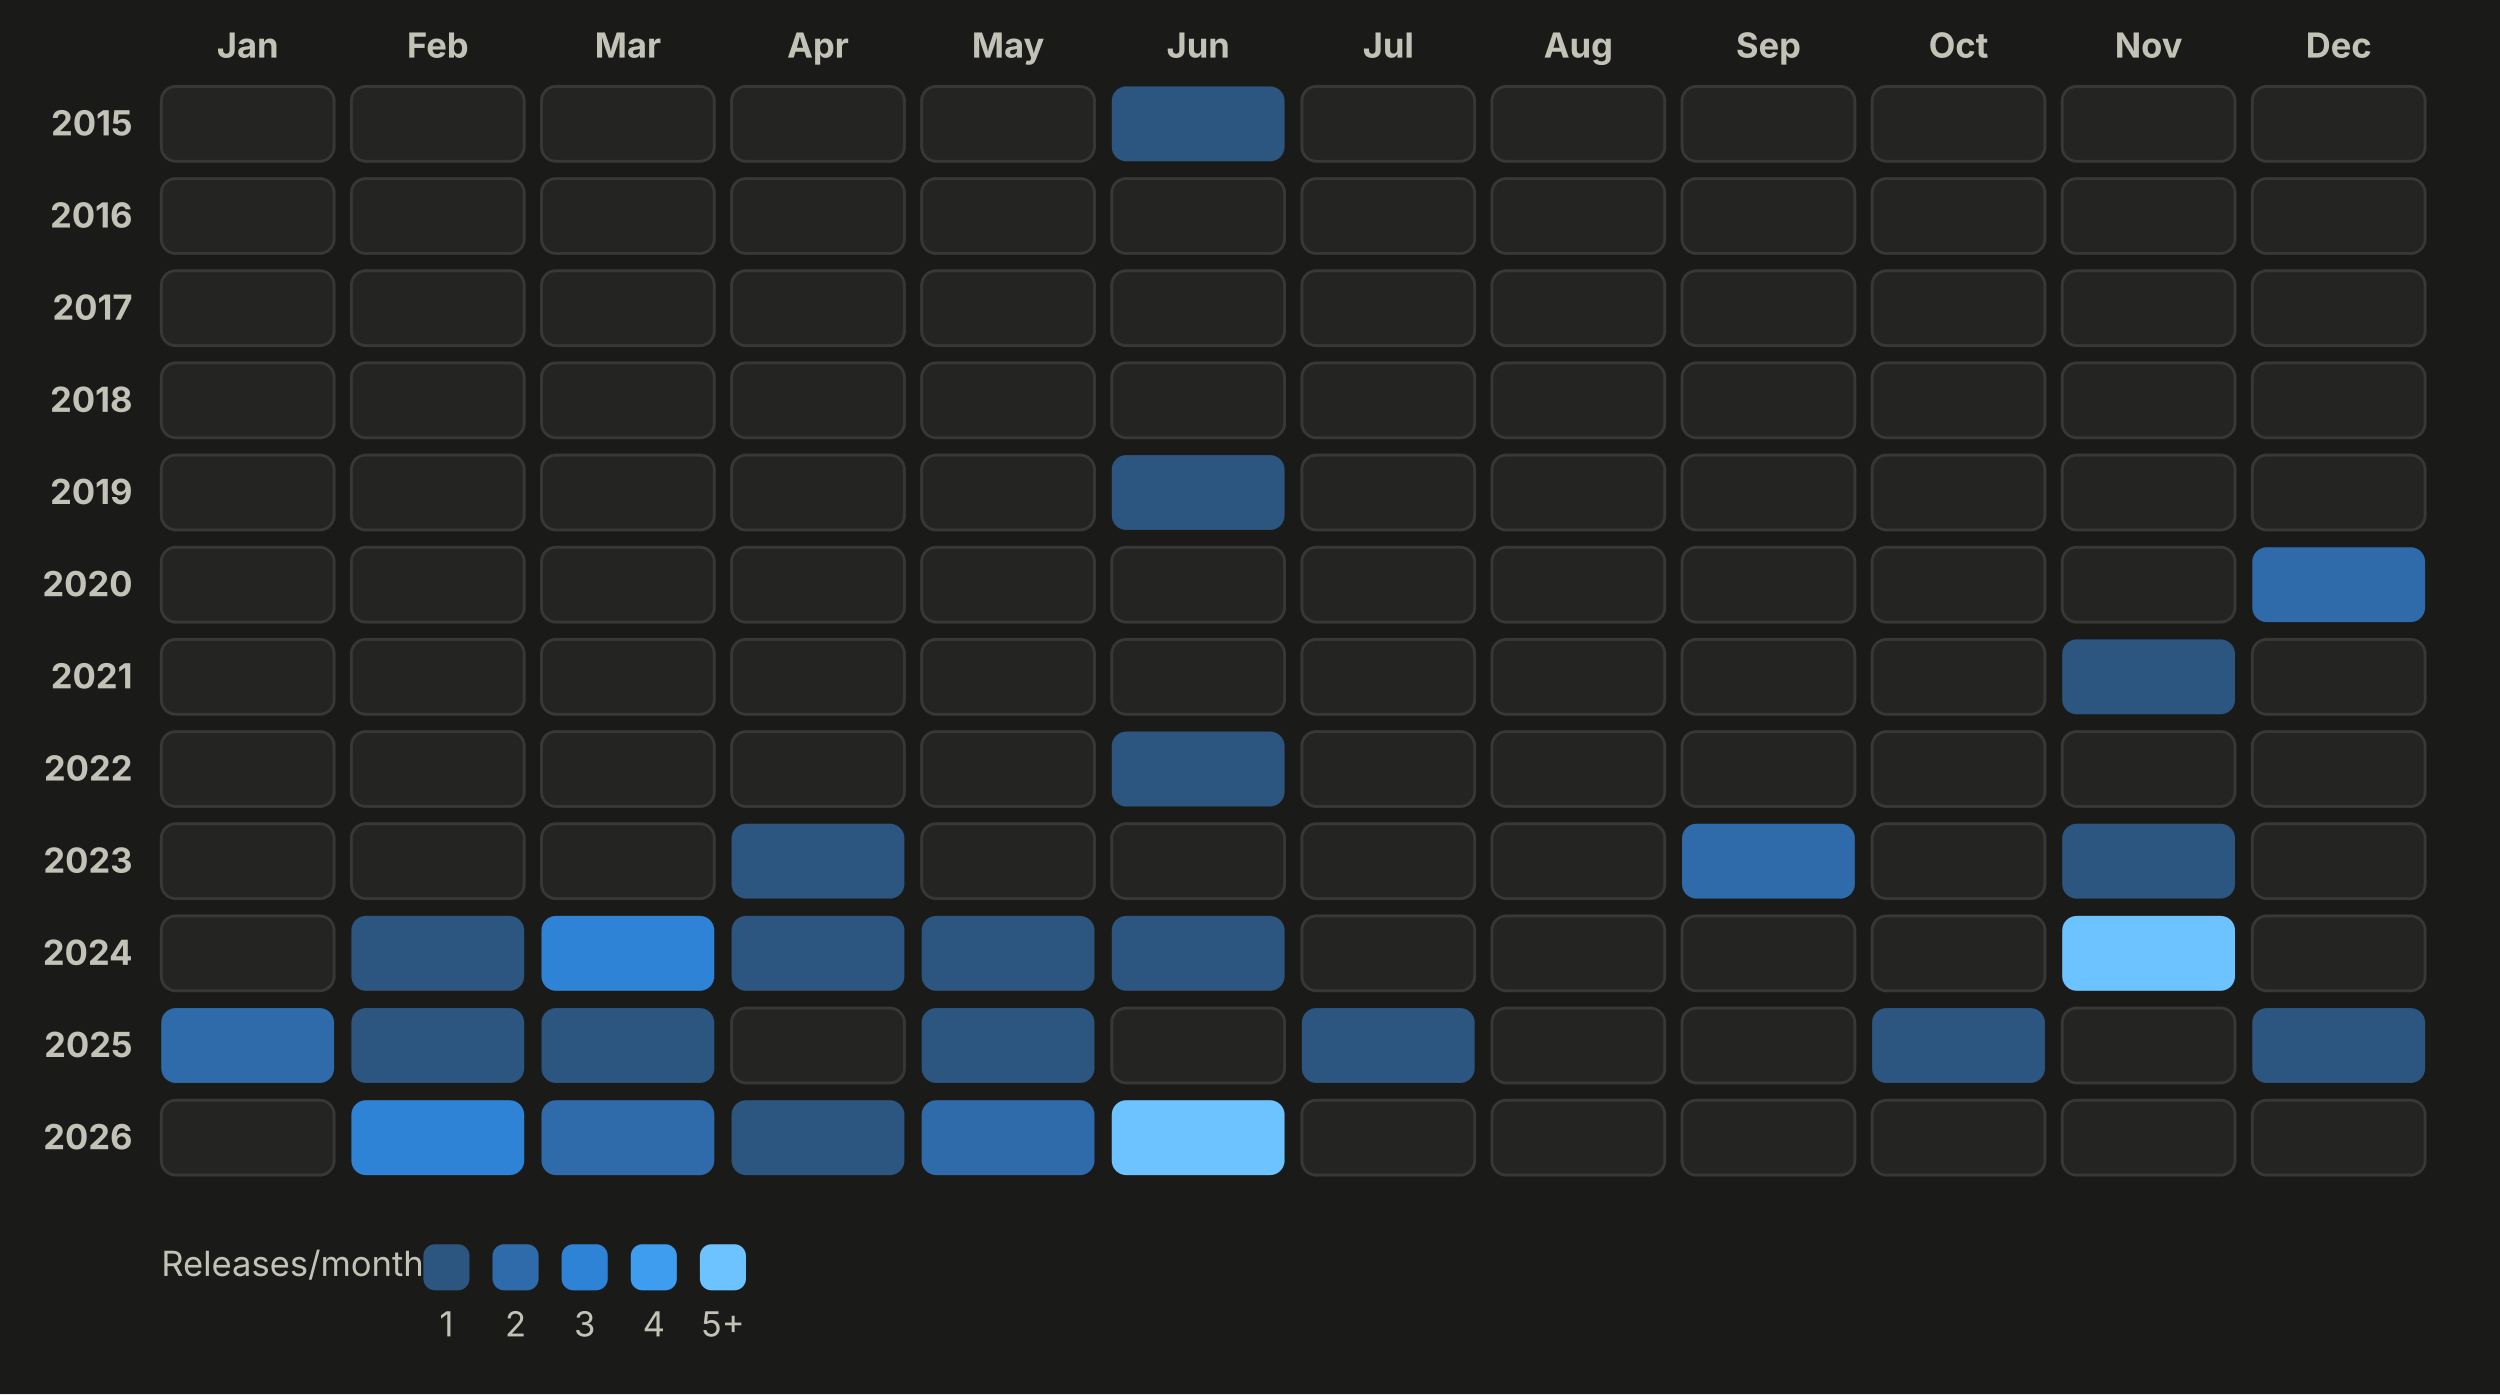
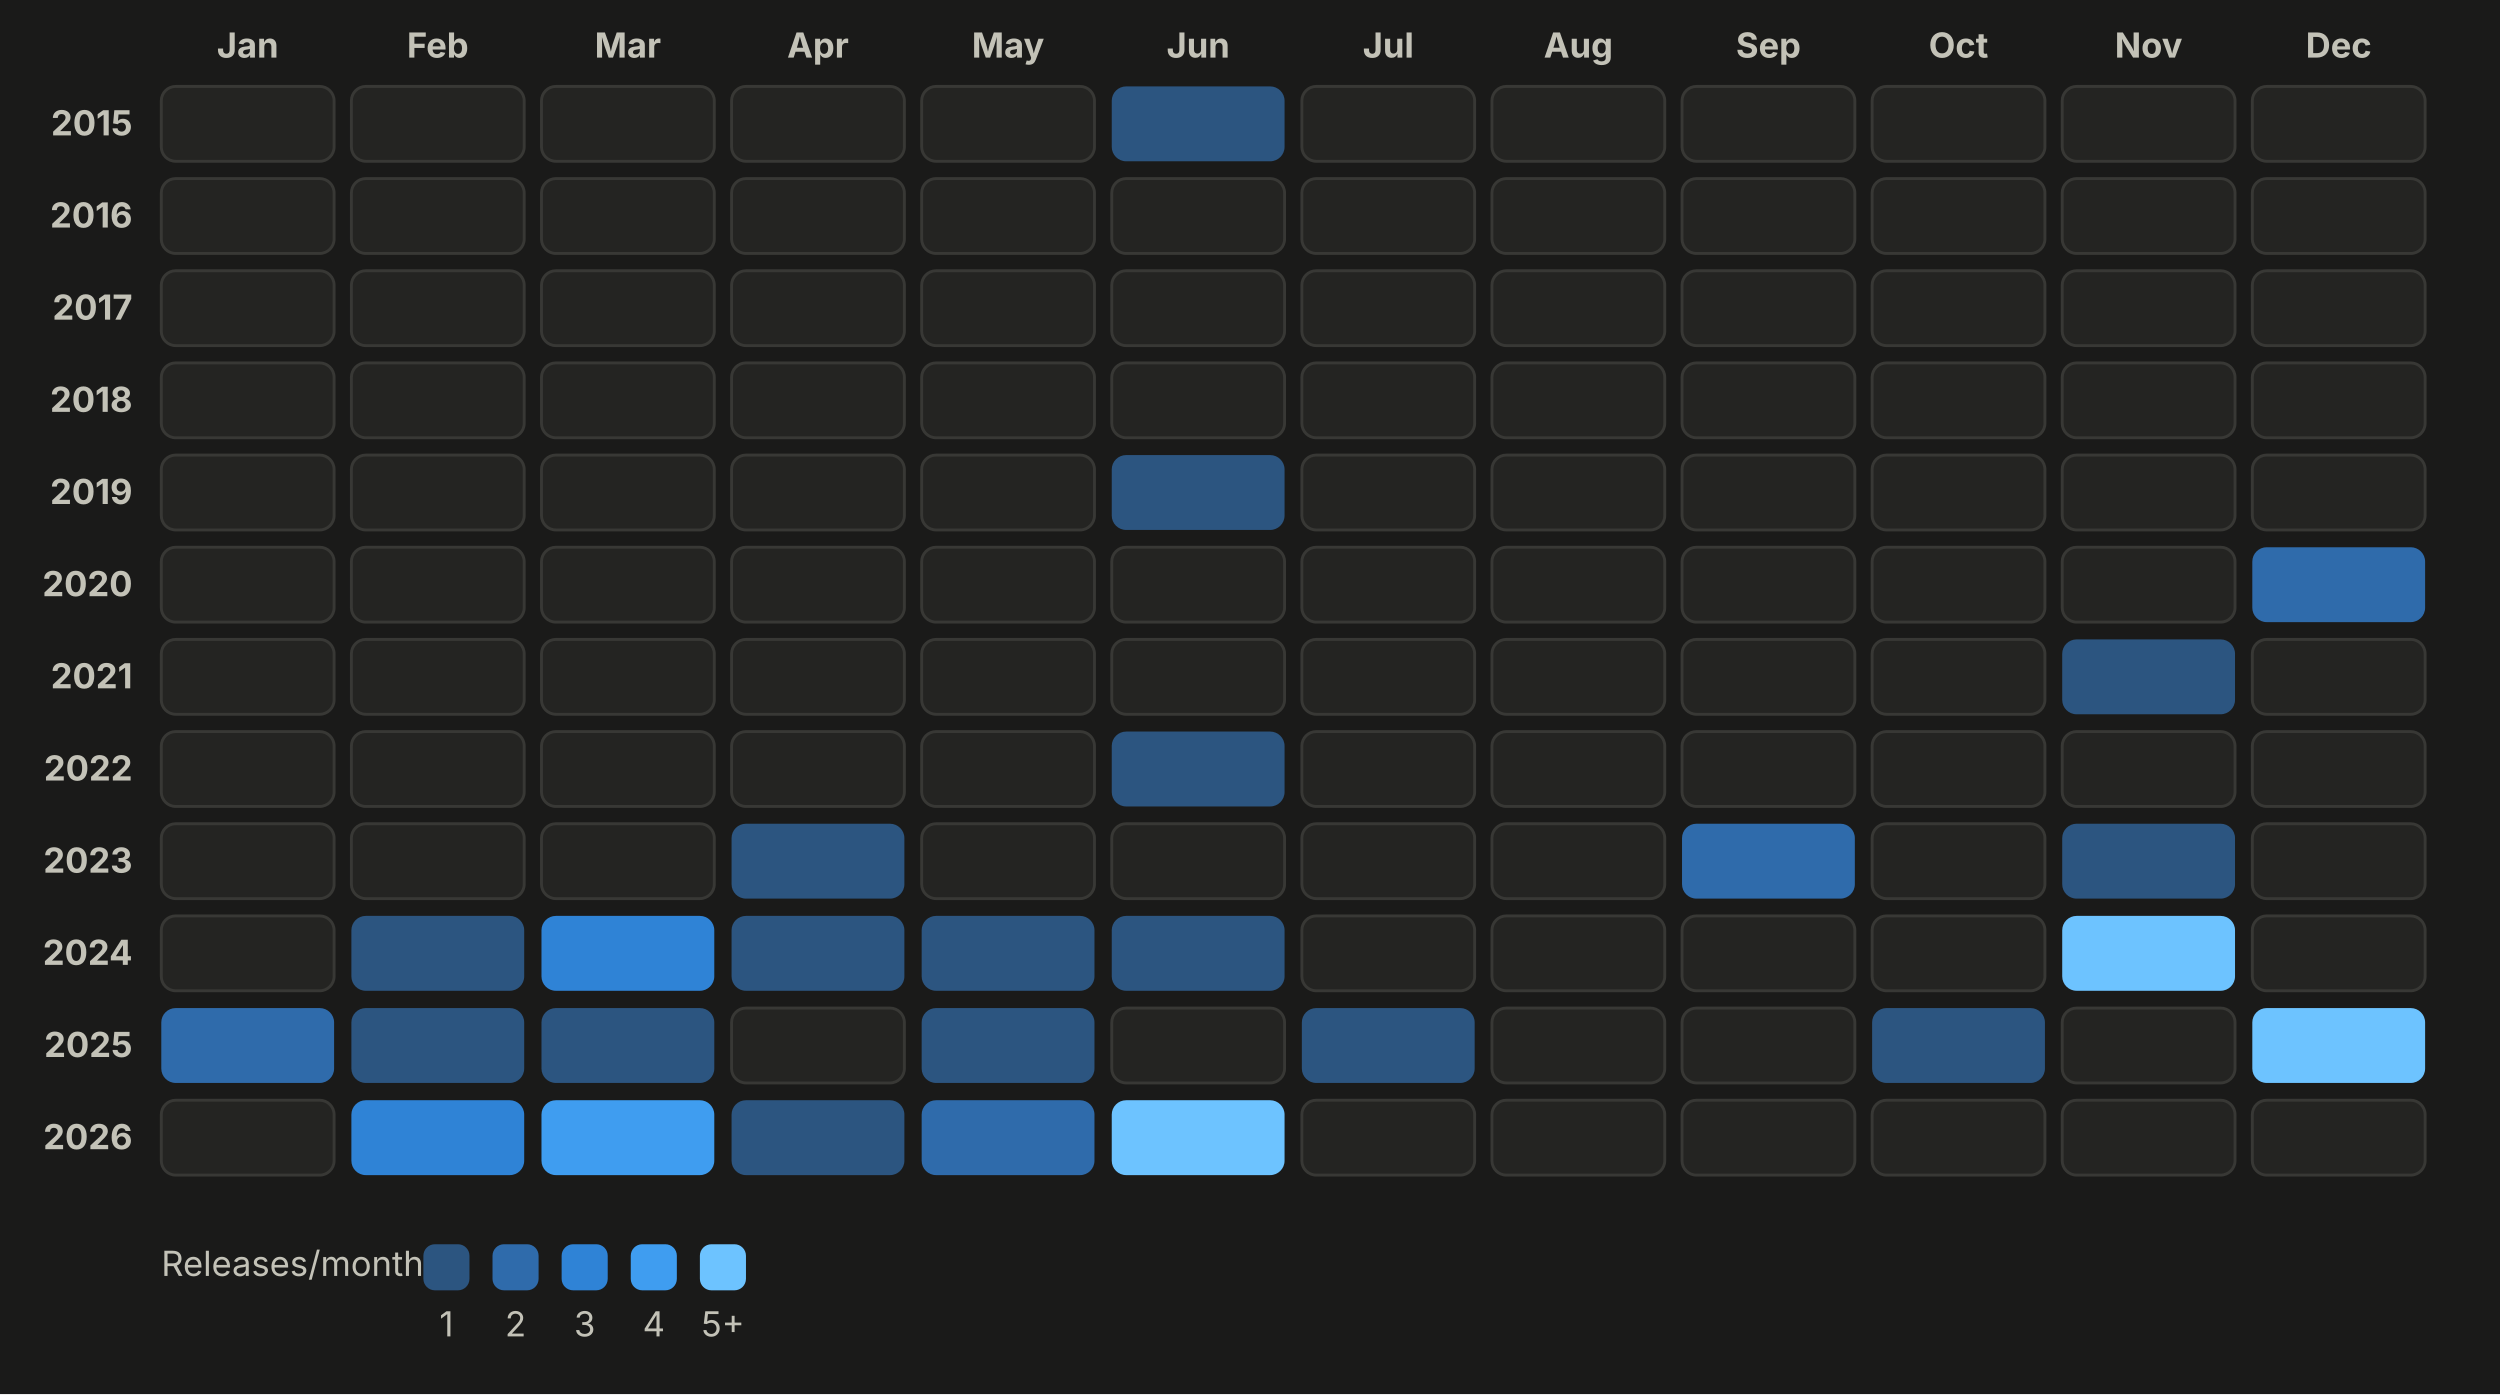
<svg xmlns="http://www.w3.org/2000/svg" width="868" height="484" viewBox="0 0 868 484">
  <rect width="868" height="484" fill="#1a1a19" />
  <style>text{font-family:"Segoe UI",Inter,Arial,sans-serif;fill:#ffffff}.title{font-size:22px;font-weight:700}.sub{font-size:12px;fill:#c3c2b7}.muted{font-size:11px;fill:#898781}.axis{font-size:12px;fill:#898781}.grid{stroke:#2c2c2a;stroke-width:1}.legend{font-size:12px;fill:#c3c2b7}.count{font-size:10px;font-weight:700}.axis-strong{font-size:12px;font-weight:700;fill:#c3c2b7}</style>
  <text x="86.0" y="20" text-anchor="middle" class="axis-strong">Jan</text>
  <text x="152.0" y="20" text-anchor="middle" class="axis-strong">Feb</text>
  <text x="218.0" y="20" text-anchor="middle" class="axis-strong">Mar</text>
  <text x="284.0" y="20" text-anchor="middle" class="axis-strong">Apr</text>
  <text x="350.0" y="20" text-anchor="middle" class="axis-strong">May</text>
  <text x="416.0" y="20" text-anchor="middle" class="axis-strong">Jun</text>
  <text x="482.0" y="20" text-anchor="middle" class="axis-strong">Jul</text>
  <text x="548.0" y="20" text-anchor="middle" class="axis-strong">Aug</text>
  <text x="614.0" y="20" text-anchor="middle" class="axis-strong">Sep</text>
  <text x="680.0" y="20" text-anchor="middle" class="axis-strong">Oct</text>
  <text x="746.0" y="20" text-anchor="middle" class="axis-strong">Nov</text>
  <text x="812.0" y="20" text-anchor="middle" class="axis-strong">Dec</text>
  <text x="46" y="47.0" text-anchor="end" class="axis-strong">2015</text>
  <rect x="56" y="30" width="60" height="26" rx="5" fill="#242422" stroke="#383835" stroke-width="1" />
  <rect x="122" y="30" width="60" height="26" rx="5" fill="#242422" stroke="#383835" stroke-width="1" />
  <rect x="188" y="30" width="60" height="26" rx="5" fill="#242422" stroke="#383835" stroke-width="1" />
  <rect x="254" y="30" width="60" height="26" rx="5" fill="#242422" stroke="#383835" stroke-width="1" />
  <rect x="320" y="30" width="60" height="26" rx="5" fill="#242422" stroke="#383835" stroke-width="1" />
  <rect x="386" y="30" width="60" height="26" rx="5" fill="#2c5580" />
  <rect x="452" y="30" width="60" height="26" rx="5" fill="#242422" stroke="#383835" stroke-width="1" />
  <rect x="518" y="30" width="60" height="26" rx="5" fill="#242422" stroke="#383835" stroke-width="1" />
  <rect x="584" y="30" width="60" height="26" rx="5" fill="#242422" stroke="#383835" stroke-width="1" />
  <rect x="650" y="30" width="60" height="26" rx="5" fill="#242422" stroke="#383835" stroke-width="1" />
  <rect x="716" y="30" width="60" height="26" rx="5" fill="#242422" stroke="#383835" stroke-width="1" />
  <rect x="782" y="30" width="60" height="26" rx="5" fill="#242422" stroke="#383835" stroke-width="1" />
  <text x="46" y="79.0" text-anchor="end" class="axis-strong">2016</text>
  <rect x="56" y="62" width="60" height="26" rx="5" fill="#242422" stroke="#383835" stroke-width="1" />
  <rect x="122" y="62" width="60" height="26" rx="5" fill="#242422" stroke="#383835" stroke-width="1" />
  <rect x="188" y="62" width="60" height="26" rx="5" fill="#242422" stroke="#383835" stroke-width="1" />
  <rect x="254" y="62" width="60" height="26" rx="5" fill="#242422" stroke="#383835" stroke-width="1" />
  <rect x="320" y="62" width="60" height="26" rx="5" fill="#242422" stroke="#383835" stroke-width="1" />
  <rect x="386" y="62" width="60" height="26" rx="5" fill="#242422" stroke="#383835" stroke-width="1" />
  <rect x="452" y="62" width="60" height="26" rx="5" fill="#242422" stroke="#383835" stroke-width="1" />
  <rect x="518" y="62" width="60" height="26" rx="5" fill="#242422" stroke="#383835" stroke-width="1" />
  <rect x="584" y="62" width="60" height="26" rx="5" fill="#242422" stroke="#383835" stroke-width="1" />
  <rect x="650" y="62" width="60" height="26" rx="5" fill="#242422" stroke="#383835" stroke-width="1" />
  <rect x="716" y="62" width="60" height="26" rx="5" fill="#242422" stroke="#383835" stroke-width="1" />
  <rect x="782" y="62" width="60" height="26" rx="5" fill="#242422" stroke="#383835" stroke-width="1" />
  <text x="46" y="111.0" text-anchor="end" class="axis-strong">2017</text>
  <rect x="56" y="94" width="60" height="26" rx="5" fill="#242422" stroke="#383835" stroke-width="1" />
  <rect x="122" y="94" width="60" height="26" rx="5" fill="#242422" stroke="#383835" stroke-width="1" />
  <rect x="188" y="94" width="60" height="26" rx="5" fill="#242422" stroke="#383835" stroke-width="1" />
  <rect x="254" y="94" width="60" height="26" rx="5" fill="#242422" stroke="#383835" stroke-width="1" />
  <rect x="320" y="94" width="60" height="26" rx="5" fill="#242422" stroke="#383835" stroke-width="1" />
  <rect x="386" y="94" width="60" height="26" rx="5" fill="#242422" stroke="#383835" stroke-width="1" />
  <rect x="452" y="94" width="60" height="26" rx="5" fill="#242422" stroke="#383835" stroke-width="1" />
  <rect x="518" y="94" width="60" height="26" rx="5" fill="#242422" stroke="#383835" stroke-width="1" />
  <rect x="584" y="94" width="60" height="26" rx="5" fill="#242422" stroke="#383835" stroke-width="1" />
  <rect x="650" y="94" width="60" height="26" rx="5" fill="#242422" stroke="#383835" stroke-width="1" />
  <rect x="716" y="94" width="60" height="26" rx="5" fill="#242422" stroke="#383835" stroke-width="1" />
  <rect x="782" y="94" width="60" height="26" rx="5" fill="#242422" stroke="#383835" stroke-width="1" />
  <text x="46" y="143.0" text-anchor="end" class="axis-strong">2018</text>
  <rect x="56" y="126" width="60" height="26" rx="5" fill="#242422" stroke="#383835" stroke-width="1" />
  <rect x="122" y="126" width="60" height="26" rx="5" fill="#242422" stroke="#383835" stroke-width="1" />
  <rect x="188" y="126" width="60" height="26" rx="5" fill="#242422" stroke="#383835" stroke-width="1" />
  <rect x="254" y="126" width="60" height="26" rx="5" fill="#242422" stroke="#383835" stroke-width="1" />
  <rect x="320" y="126" width="60" height="26" rx="5" fill="#242422" stroke="#383835" stroke-width="1" />
  <rect x="386" y="126" width="60" height="26" rx="5" fill="#242422" stroke="#383835" stroke-width="1" />
  <rect x="452" y="126" width="60" height="26" rx="5" fill="#242422" stroke="#383835" stroke-width="1" />
  <rect x="518" y="126" width="60" height="26" rx="5" fill="#242422" stroke="#383835" stroke-width="1" />
  <rect x="584" y="126" width="60" height="26" rx="5" fill="#242422" stroke="#383835" stroke-width="1" />
  <rect x="650" y="126" width="60" height="26" rx="5" fill="#242422" stroke="#383835" stroke-width="1" />
  <rect x="716" y="126" width="60" height="26" rx="5" fill="#242422" stroke="#383835" stroke-width="1" />
  <rect x="782" y="126" width="60" height="26" rx="5" fill="#242422" stroke="#383835" stroke-width="1" />
  <text x="46" y="175.0" text-anchor="end" class="axis-strong">2019</text>
  <rect x="56" y="158" width="60" height="26" rx="5" fill="#242422" stroke="#383835" stroke-width="1" />
  <rect x="122" y="158" width="60" height="26" rx="5" fill="#242422" stroke="#383835" stroke-width="1" />
  <rect x="188" y="158" width="60" height="26" rx="5" fill="#242422" stroke="#383835" stroke-width="1" />
  <rect x="254" y="158" width="60" height="26" rx="5" fill="#242422" stroke="#383835" stroke-width="1" />
  <rect x="320" y="158" width="60" height="26" rx="5" fill="#242422" stroke="#383835" stroke-width="1" />
  <rect x="386" y="158" width="60" height="26" rx="5" fill="#2c5580" />
  <rect x="452" y="158" width="60" height="26" rx="5" fill="#242422" stroke="#383835" stroke-width="1" />
  <rect x="518" y="158" width="60" height="26" rx="5" fill="#242422" stroke="#383835" stroke-width="1" />
  <rect x="584" y="158" width="60" height="26" rx="5" fill="#242422" stroke="#383835" stroke-width="1" />
  <rect x="650" y="158" width="60" height="26" rx="5" fill="#242422" stroke="#383835" stroke-width="1" />
  <rect x="716" y="158" width="60" height="26" rx="5" fill="#242422" stroke="#383835" stroke-width="1" />
  <rect x="782" y="158" width="60" height="26" rx="5" fill="#242422" stroke="#383835" stroke-width="1" />
  <text x="46" y="207.0" text-anchor="end" class="axis-strong">2020</text>
  <rect x="56" y="190" width="60" height="26" rx="5" fill="#242422" stroke="#383835" stroke-width="1" />
  <rect x="122" y="190" width="60" height="26" rx="5" fill="#242422" stroke="#383835" stroke-width="1" />
  <rect x="188" y="190" width="60" height="26" rx="5" fill="#242422" stroke="#383835" stroke-width="1" />
  <rect x="254" y="190" width="60" height="26" rx="5" fill="#242422" stroke="#383835" stroke-width="1" />
  <rect x="320" y="190" width="60" height="26" rx="5" fill="#242422" stroke="#383835" stroke-width="1" />
  <rect x="386" y="190" width="60" height="26" rx="5" fill="#242422" stroke="#383835" stroke-width="1" />
  <rect x="452" y="190" width="60" height="26" rx="5" fill="#242422" stroke="#383835" stroke-width="1" />
  <rect x="518" y="190" width="60" height="26" rx="5" fill="#242422" stroke="#383835" stroke-width="1" />
  <rect x="584" y="190" width="60" height="26" rx="5" fill="#242422" stroke="#383835" stroke-width="1" />
  <rect x="650" y="190" width="60" height="26" rx="5" fill="#242422" stroke="#383835" stroke-width="1" />
  <rect x="716" y="190" width="60" height="26" rx="5" fill="#242422" stroke="#383835" stroke-width="1" />
  <rect x="782" y="190" width="60" height="26" rx="5" fill="#2f6bab" />
  <text x="46" y="239.0" text-anchor="end" class="axis-strong">2021</text>
  <rect x="56" y="222" width="60" height="26" rx="5" fill="#242422" stroke="#383835" stroke-width="1" />
  <rect x="122" y="222" width="60" height="26" rx="5" fill="#242422" stroke="#383835" stroke-width="1" />
  <rect x="188" y="222" width="60" height="26" rx="5" fill="#242422" stroke="#383835" stroke-width="1" />
  <rect x="254" y="222" width="60" height="26" rx="5" fill="#242422" stroke="#383835" stroke-width="1" />
  <rect x="320" y="222" width="60" height="26" rx="5" fill="#242422" stroke="#383835" stroke-width="1" />
  <rect x="386" y="222" width="60" height="26" rx="5" fill="#242422" stroke="#383835" stroke-width="1" />
  <rect x="452" y="222" width="60" height="26" rx="5" fill="#242422" stroke="#383835" stroke-width="1" />
  <rect x="518" y="222" width="60" height="26" rx="5" fill="#242422" stroke="#383835" stroke-width="1" />
  <rect x="584" y="222" width="60" height="26" rx="5" fill="#242422" stroke="#383835" stroke-width="1" />
  <rect x="650" y="222" width="60" height="26" rx="5" fill="#242422" stroke="#383835" stroke-width="1" />
  <rect x="716" y="222" width="60" height="26" rx="5" fill="#2c5580" />
  <rect x="782" y="222" width="60" height="26" rx="5" fill="#242422" stroke="#383835" stroke-width="1" />
  <text x="46" y="271.0" text-anchor="end" class="axis-strong">2022</text>
  <rect x="56" y="254" width="60" height="26" rx="5" fill="#242422" stroke="#383835" stroke-width="1" />
  <rect x="122" y="254" width="60" height="26" rx="5" fill="#242422" stroke="#383835" stroke-width="1" />
  <rect x="188" y="254" width="60" height="26" rx="5" fill="#242422" stroke="#383835" stroke-width="1" />
  <rect x="254" y="254" width="60" height="26" rx="5" fill="#242422" stroke="#383835" stroke-width="1" />
  <rect x="320" y="254" width="60" height="26" rx="5" fill="#242422" stroke="#383835" stroke-width="1" />
  <rect x="386" y="254" width="60" height="26" rx="5" fill="#2c5580" />
  <rect x="452" y="254" width="60" height="26" rx="5" fill="#242422" stroke="#383835" stroke-width="1" />
  <rect x="518" y="254" width="60" height="26" rx="5" fill="#242422" stroke="#383835" stroke-width="1" />
  <rect x="584" y="254" width="60" height="26" rx="5" fill="#242422" stroke="#383835" stroke-width="1" />
  <rect x="650" y="254" width="60" height="26" rx="5" fill="#242422" stroke="#383835" stroke-width="1" />
  <rect x="716" y="254" width="60" height="26" rx="5" fill="#242422" stroke="#383835" stroke-width="1" />
  <rect x="782" y="254" width="60" height="26" rx="5" fill="#242422" stroke="#383835" stroke-width="1" />
  <text x="46" y="303.0" text-anchor="end" class="axis-strong">2023</text>
  <rect x="56" y="286" width="60" height="26" rx="5" fill="#242422" stroke="#383835" stroke-width="1" />
  <rect x="122" y="286" width="60" height="26" rx="5" fill="#242422" stroke="#383835" stroke-width="1" />
  <rect x="188" y="286" width="60" height="26" rx="5" fill="#242422" stroke="#383835" stroke-width="1" />
  <rect x="254" y="286" width="60" height="26" rx="5" fill="#2c5580" />
  <rect x="320" y="286" width="60" height="26" rx="5" fill="#242422" stroke="#383835" stroke-width="1" />
  <rect x="386" y="286" width="60" height="26" rx="5" fill="#242422" stroke="#383835" stroke-width="1" />
  <rect x="452" y="286" width="60" height="26" rx="5" fill="#242422" stroke="#383835" stroke-width="1" />
  <rect x="518" y="286" width="60" height="26" rx="5" fill="#242422" stroke="#383835" stroke-width="1" />
  <rect x="584" y="286" width="60" height="26" rx="5" fill="#2f6bab" />
  <rect x="650" y="286" width="60" height="26" rx="5" fill="#242422" stroke="#383835" stroke-width="1" />
  <rect x="716" y="286" width="60" height="26" rx="5" fill="#2c5580" />
  <rect x="782" y="286" width="60" height="26" rx="5" fill="#242422" stroke="#383835" stroke-width="1" />
  <text x="46" y="335.0" text-anchor="end" class="axis-strong">2024</text>
  <rect x="56" y="318" width="60" height="26" rx="5" fill="#242422" stroke="#383835" stroke-width="1" />
  <rect x="122" y="318" width="60" height="26" rx="5" fill="#2c5580" />
  <rect x="188" y="318" width="60" height="26" rx="5" fill="#2f83d6" />
  <rect x="254" y="318" width="60" height="26" rx="5" fill="#2c5580" />
  <rect x="320" y="318" width="60" height="26" rx="5" fill="#2c5580" />
  <rect x="386" y="318" width="60" height="26" rx="5" fill="#2c5580" />
  <rect x="452" y="318" width="60" height="26" rx="5" fill="#242422" stroke="#383835" stroke-width="1" />
  <rect x="518" y="318" width="60" height="26" rx="5" fill="#242422" stroke="#383835" stroke-width="1" />
  <rect x="584" y="318" width="60" height="26" rx="5" fill="#242422" stroke="#383835" stroke-width="1" />
  <rect x="650" y="318" width="60" height="26" rx="5" fill="#242422" stroke="#383835" stroke-width="1" />
  <rect x="716" y="318" width="60" height="26" rx="5" fill="#6dc3ff" />
  <rect x="782" y="318" width="60" height="26" rx="5" fill="#242422" stroke="#383835" stroke-width="1" />
  <text x="46" y="367.0" text-anchor="end" class="axis-strong">2025</text>
  <rect x="56" y="350" width="60" height="26" rx="5" fill="#2f6bab" />
  <rect x="122" y="350" width="60" height="26" rx="5" fill="#2c5580" />
  <rect x="188" y="350" width="60" height="26" rx="5" fill="#2c5580" />
  <rect x="254" y="350" width="60" height="26" rx="5" fill="#242422" stroke="#383835" stroke-width="1" />
  <rect x="320" y="350" width="60" height="26" rx="5" fill="#2c5580" />
  <rect x="386" y="350" width="60" height="26" rx="5" fill="#242422" stroke="#383835" stroke-width="1" />
  <rect x="452" y="350" width="60" height="26" rx="5" fill="#2c5580" />
  <rect x="518" y="350" width="60" height="26" rx="5" fill="#242422" stroke="#383835" stroke-width="1" />
  <rect x="584" y="350" width="60" height="26" rx="5" fill="#242422" stroke="#383835" stroke-width="1" />
  <rect x="650" y="350" width="60" height="26" rx="5" fill="#2c5580" />
  <rect x="716" y="350" width="60" height="26" rx="5" fill="#242422" stroke="#383835" stroke-width="1" />
-   <rect x="782" y="350" width="60" height="26" rx="5" fill="#2c5580" />
+   <rect x="782" y="350" width="60" height="26" rx="5" fill="#6dc3ff" />
  <text x="46" y="399.0" text-anchor="end" class="axis-strong">2026</text>
  <rect x="56" y="382" width="60" height="26" rx="5" fill="#242422" stroke="#383835" stroke-width="1" />
  <rect x="122" y="382" width="60" height="26" rx="5" fill="#2f83d6" />
-   <rect x="188" y="382" width="60" height="26" rx="5" fill="#2f6bab" />
+   <rect x="188" y="382" width="60" height="26" rx="5" fill="#3f9df0" />
  <rect x="254" y="382" width="60" height="26" rx="5" fill="#2c5580" />
  <rect x="320" y="382" width="60" height="26" rx="5" fill="#2f6bab" />
  <rect x="386" y="382" width="60" height="26" rx="5" fill="#6dc3ff" />
  <rect x="452" y="382" width="60" height="26" rx="5" fill="#242422" stroke="#383835" stroke-width="1" />
  <rect x="518" y="382" width="60" height="26" rx="5" fill="#242422" stroke="#383835" stroke-width="1" />
  <rect x="584" y="382" width="60" height="26" rx="5" fill="#242422" stroke="#383835" stroke-width="1" />
  <rect x="650" y="382" width="60" height="26" rx="5" fill="#242422" stroke="#383835" stroke-width="1" />
  <rect x="716" y="382" width="60" height="26" rx="5" fill="#242422" stroke="#383835" stroke-width="1" />
  <rect x="782" y="382" width="60" height="26" rx="5" fill="#242422" stroke="#383835" stroke-width="1" />
  <text x="56" y="443" class="legend">Releases/month:</text>
  <rect x="147" y="432" width="16" height="16" rx="4" fill="#2c5580" />
  <text x="155" y="464" text-anchor="middle" class="legend">1</text>
  <rect x="171" y="432" width="16" height="16" rx="4" fill="#2f6bab" />
  <text x="179" y="464" text-anchor="middle" class="legend">2</text>
  <rect x="195" y="432" width="16" height="16" rx="4" fill="#2f83d6" />
  <text x="203" y="464" text-anchor="middle" class="legend">3</text>
  <rect x="219" y="432" width="16" height="16" rx="4" fill="#3f9df0" />
  <text x="227" y="464" text-anchor="middle" class="legend">4</text>
  <rect x="243" y="432" width="16" height="16" rx="4" fill="#6dc3ff" />
  <text x="251" y="464" text-anchor="middle" class="legend">5+</text>
</svg>
